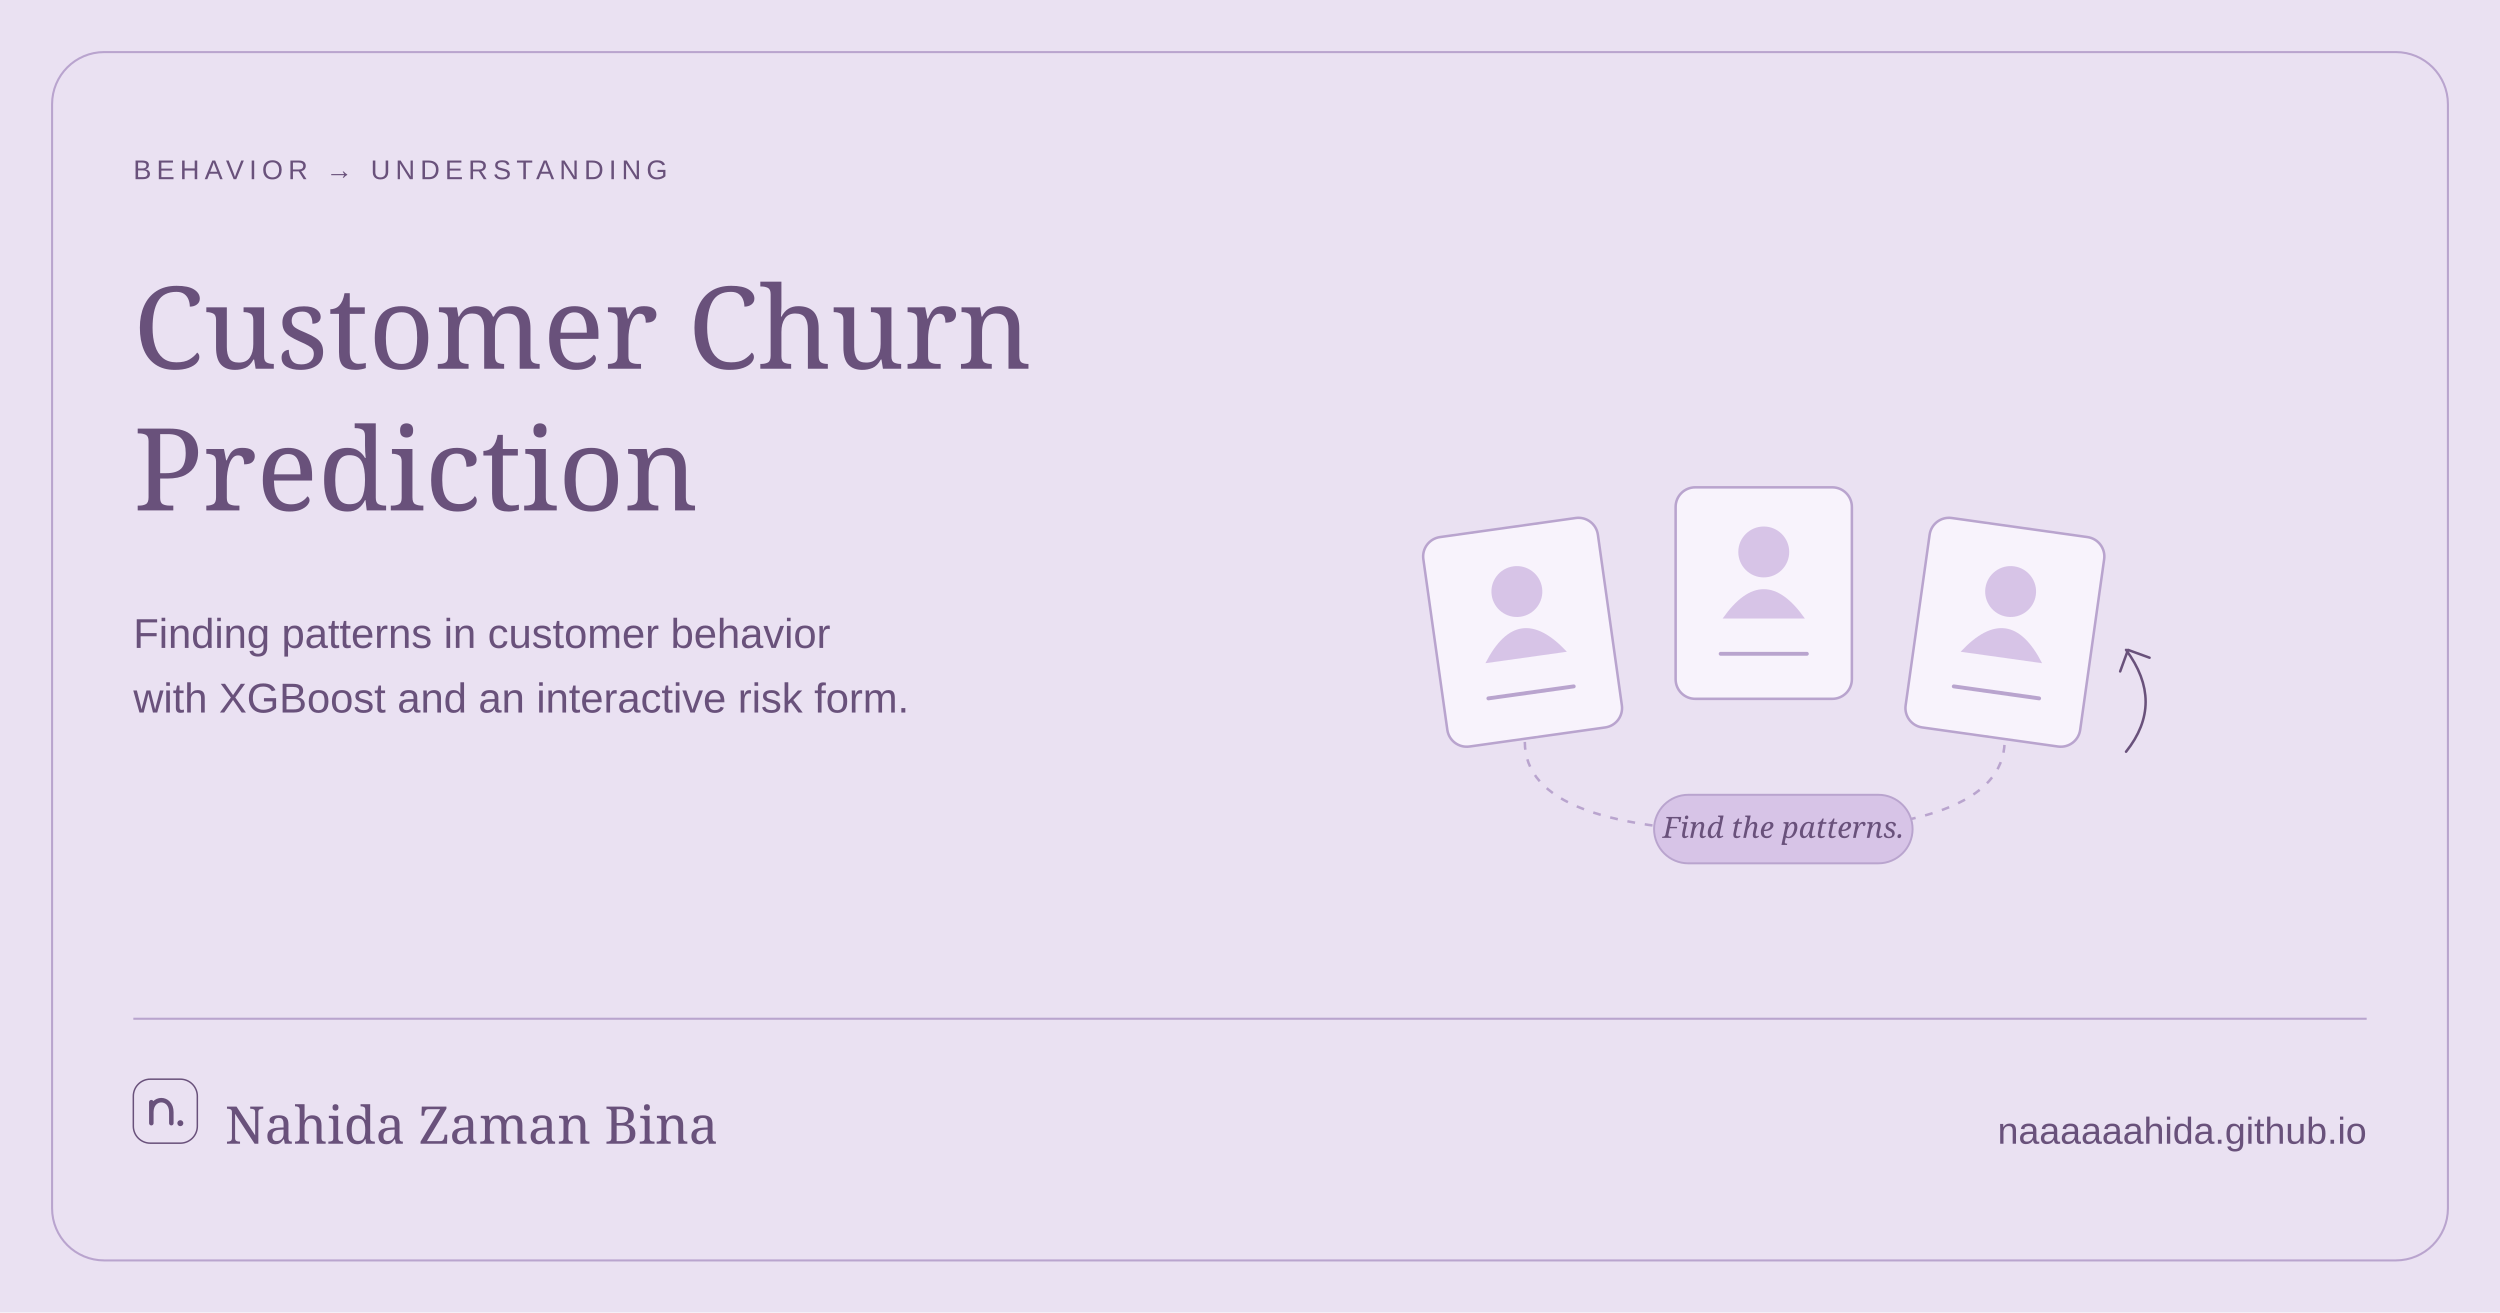
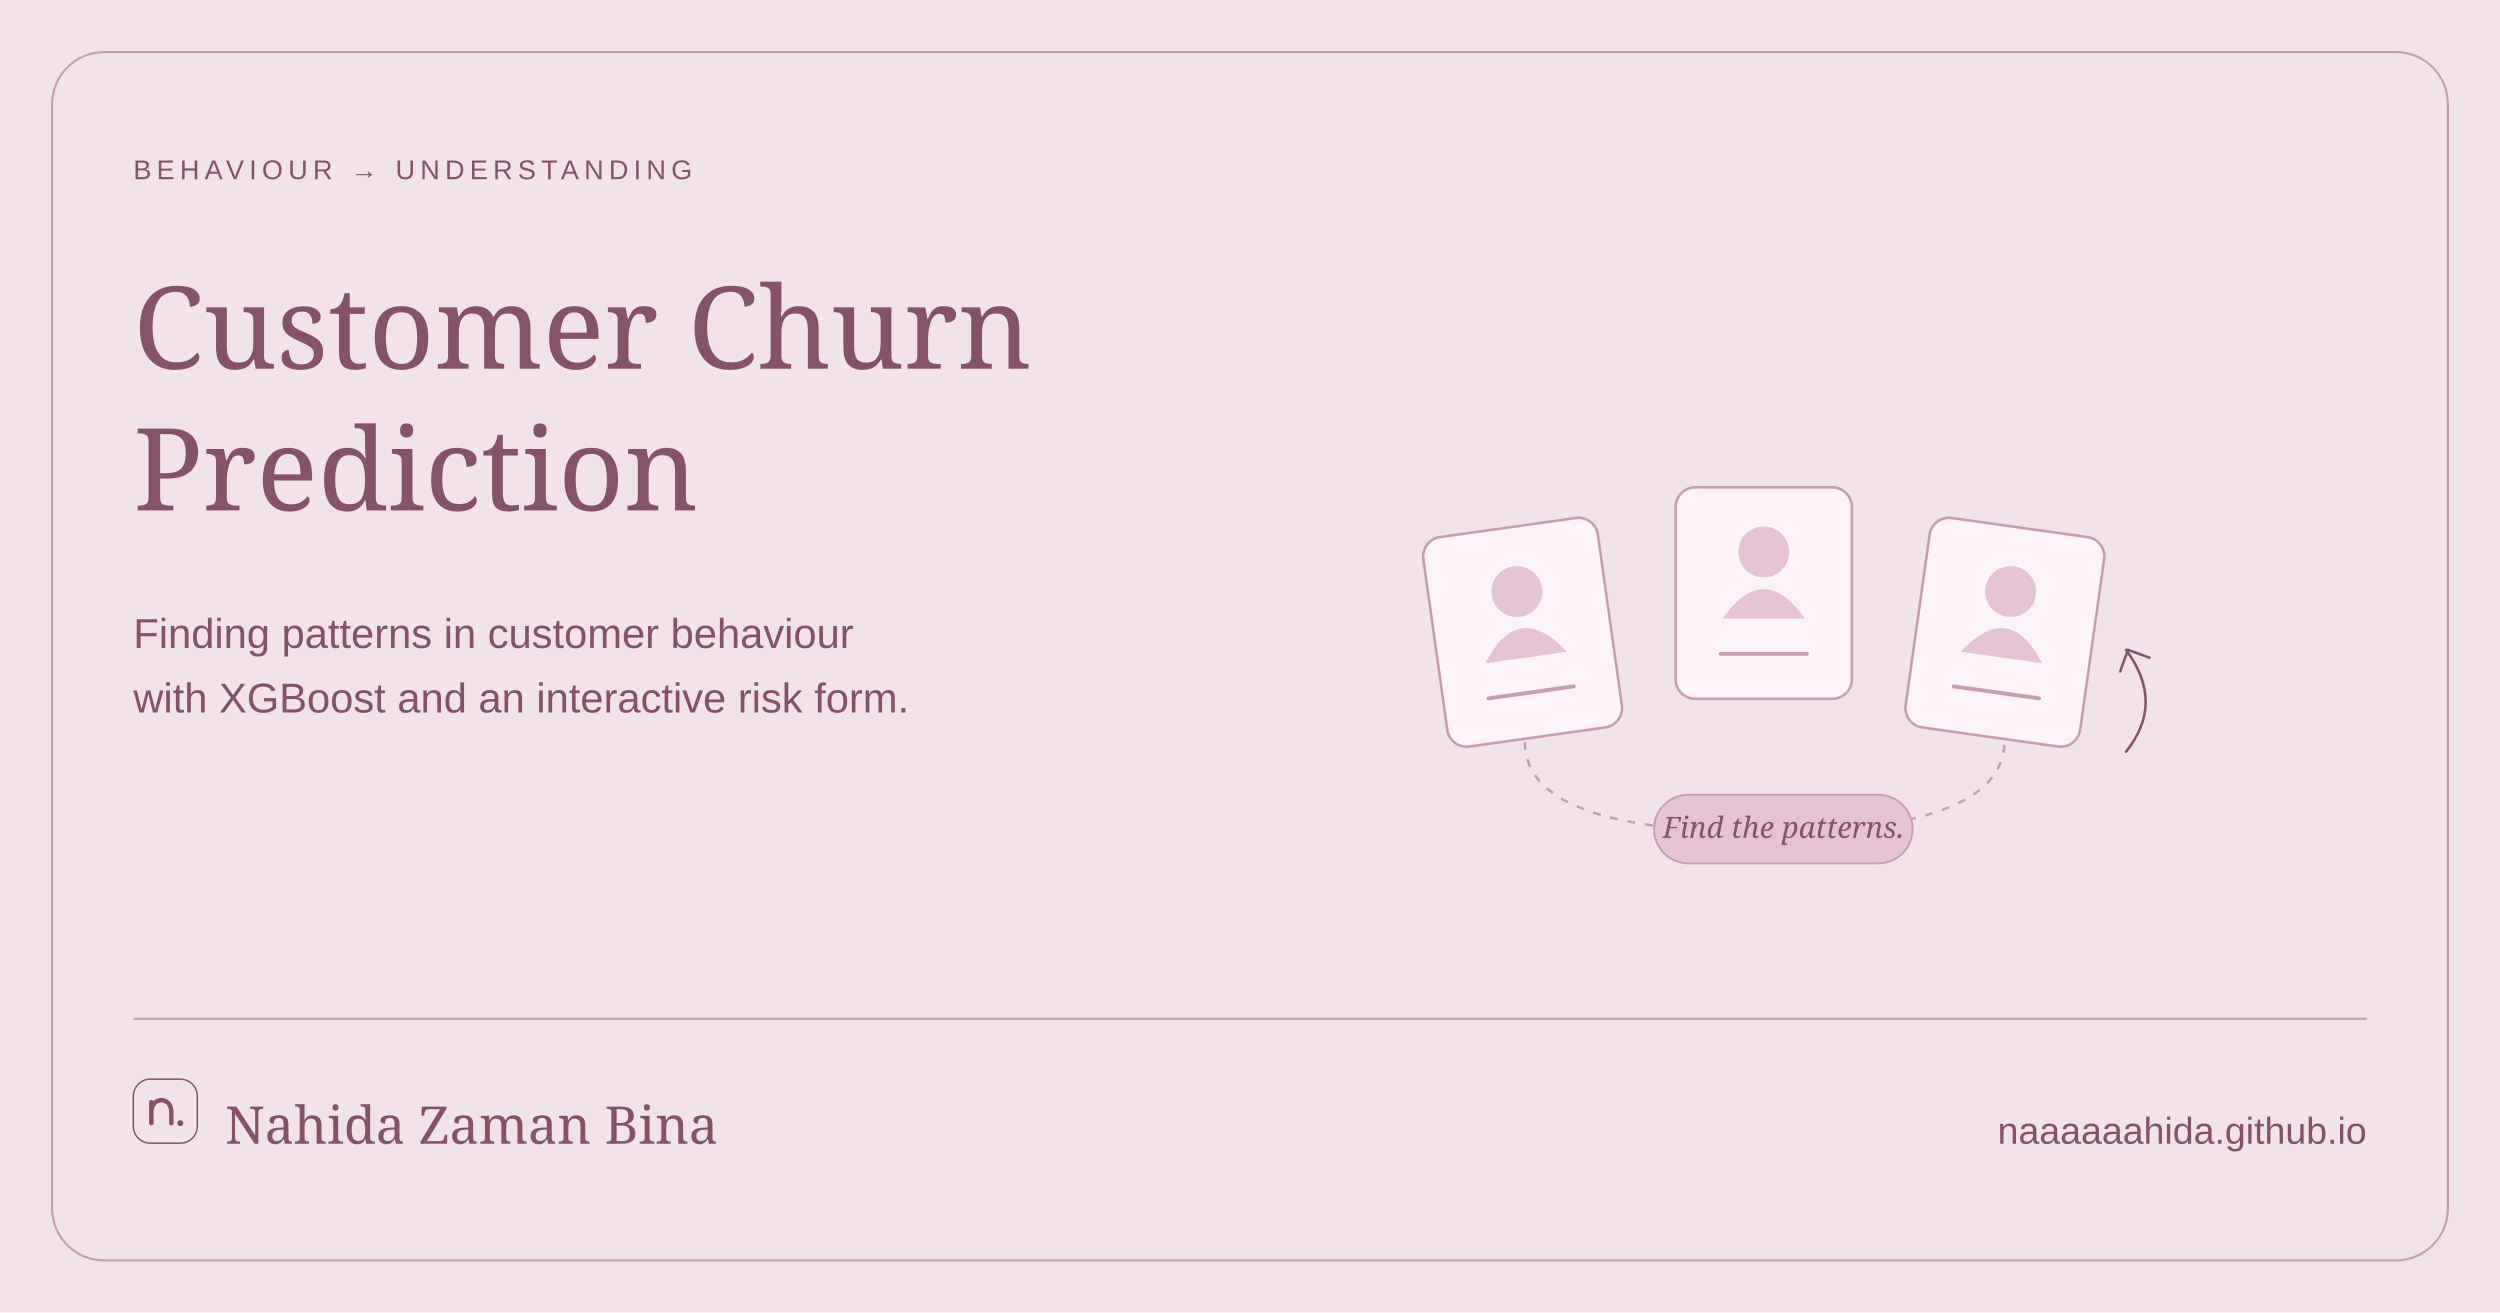
<svg xmlns="http://www.w3.org/2000/svg" width="1200" height="630" viewBox="0 0 1200 630">
-   <rect width="1200" height="630" fill="#eae1f2" />
-   <rect x="25" y="25" width="1150" height="580" rx="25" stroke="#b9a4ce" fill="none" />
-   <text x="64" y="86" fill="#69517b" font-family="Arial,sans-serif" font-size="13" letter-spacing="2.5">BEHAVIOR → UNDERSTANDING</text>
-   <text x="64" y="177" fill="#69517b" font-family="Georgia,serif" font-size="55">Customer Churn</text>
-   <text x="64" y="245" fill="#69517b" font-family="Georgia,serif" font-size="55">Prediction</text>
-   <text x="64" y="311" fill="#69517b" font-family="Arial,sans-serif" font-size="20">Finding patterns in customer behavior</text>
-   <text x="64" y="342" fill="#69517b" font-family="Arial,sans-serif" font-size="20">with XGBoost and an interactive risk form.</text>
+   <rect width="1200" height="630" fill="#f2e2e9" />
+   <rect x="25" y="25" width="1150" height="580" rx="25" stroke="#c69caf" fill="none" />
+   <text x="64" y="86" fill="#855267" font-family="Arial,sans-serif" font-size="13" letter-spacing="2.5">BEHAVIOUR → UNDERSTANDING</text>
+   <text x="64" y="177" fill="#855267" font-family="Georgia,serif" font-size="55">Customer Churn</text>
+   <text x="64" y="245" fill="#855267" font-family="Georgia,serif" font-size="55">Prediction</text>
+   <text x="64" y="311" fill="#855267" font-family="Arial,sans-serif" font-size="20">Finding patterns in customer behaviour</text>
+   <text x="64" y="342" fill="#855267" font-family="Arial,sans-serif" font-size="20">with XGBoost and an interactive risk form.</text>
  <g transform="translate(574 170) scale(.94)">
-     <path d="M168 198q0 46 122 46t123-46" fill="none" stroke="#b9a4ce" stroke-width="1.3" stroke-dasharray="4 5" />
+     <path d="M168 198q0 46 122 46t123-46" fill="none" stroke="#c69caf" stroke-width="1.3" stroke-dasharray="4 5" />
    <g transform="rotate(-8 167 143)">
-       <rect x="122" y="88" width="90" height="108" rx="10" fill="#f8f3fc" stroke="#b9a4ce" stroke-width="1.3" />
-       <circle cx="167" cy="121" r="13" fill="#d7c4e7" />
-       <path d="M146 155q21-30 42 0" fill="#d7c4e7" />
-       <path d="M145 173h44" stroke="#b9a4ce" stroke-width="2" stroke-linecap="round" />
+       <rect x="122" y="88" width="90" height="108" rx="10" fill="#fcf4f8" stroke="#c69caf" stroke-width="1.3" />
+       <circle cx="167" cy="121" r="13" fill="#e5c3d2" />
+       <path d="M146 155q21-30 42 0" fill="#e5c3d2" />
+       <path d="M145 173h44" stroke="#c69caf" stroke-width="2" stroke-linecap="round" />
    </g>
    <g transform="rotate(0 290 123)">
-       <rect x="245" y="68" width="90" height="108" rx="10" fill="#f8f3fc" stroke="#b9a4ce" stroke-width="1.3" />
-       <circle cx="290" cy="101" r="13" fill="#d7c4e7" />
-       <path d="M269 135q21-30 42 0" fill="#d7c4e7" />
-       <path d="M268 153h44" stroke="#b9a4ce" stroke-width="2" stroke-linecap="round" />
+       <rect x="245" y="68" width="90" height="108" rx="10" fill="#fcf4f8" stroke="#c69caf" stroke-width="1.3" />
+       <circle cx="290" cy="101" r="13" fill="#e5c3d2" />
+       <path d="M269 135q21-30 42 0" fill="#e5c3d2" />
+       <path d="M268 153h44" stroke="#c69caf" stroke-width="2" stroke-linecap="round" />
    </g>
    <g transform="rotate(8 413 143)">
-       <rect x="368" y="88" width="90" height="108" rx="10" fill="#f8f3fc" stroke="#b9a4ce" stroke-width="1.3" />
-       <circle cx="413" cy="121" r="13" fill="#d7c4e7" />
-       <path d="M392 155q21-30 42 0" fill="#d7c4e7" />
-       <path d="M391 173h44" stroke="#b9a4ce" stroke-width="2" stroke-linecap="round" />
+       <rect x="368" y="88" width="90" height="108" rx="10" fill="#fcf4f8" stroke="#c69caf" stroke-width="1.3" />
+       <circle cx="413" cy="121" r="13" fill="#e5c3d2" />
+       <path d="M392 155q21-30 42 0" fill="#e5c3d2" />
+       <path d="M391 173h44" stroke="#c69caf" stroke-width="2" stroke-linecap="round" />
    </g>
-     <rect x="234" y="225" width="132" height="35" rx="17.5" fill="#d7c4e7" stroke="#b9a4ce" />
-     <text x="300" y="247" text-anchor="middle" font-family="Georgia,serif" font-size="15" font-style="italic" fill="#69517b">Find the patterns.</text>
-     <path d="M475 151q20 27 0 52m1-52 11 4m-11-4-4 11" fill="none" stroke="#69517b" stroke-width="1.3" stroke-linecap="round" />
+     <rect x="234" y="225" width="132" height="35" rx="17.5" fill="#e5c3d2" stroke="#c69caf" />
+     <text x="300" y="247" text-anchor="middle" font-family="Georgia,serif" font-size="15" font-style="italic" fill="#855267">Find the patterns.</text>
+     <path d="M475 151q20 27 0 52m1-52 11 4m-11-4-4 11" fill="none" stroke="#855267" stroke-width="1.3" stroke-linecap="round" />
  </g>
-   <path d="M64 489h1072" stroke="#b9a4ce" />
-   <text x="108" y="549" fill="#69517b" font-family="Georgia,serif" font-size="25">Nahida Zaman Bina</text>
-   <text x="1136" y="549" text-anchor="end" fill="#69517b" font-family="Arial,sans-serif" font-size="18">naaaaaahida.github.io</text>
+   <path d="M64 489h1072" stroke="#c69caf" />
+   <text x="108" y="549" fill="#855267" font-family="Georgia,serif" font-size="25">Nahida Zaman Bina</text>
+   <text x="1136" y="549" text-anchor="end" fill="#855267" font-family="Arial,sans-serif" font-size="18">naaaaaahida.github.io</text>
  <g transform="translate(64 518) scale(.48)">
-     <rect width="64" height="64" rx="17" fill="none" stroke="#69517b" stroke-width="1.5" />
-     <path d="M18 44V23m0 10c0-8 5-12 10-12s10 4 10 12v11" fill="none" stroke="#69517b" stroke-width="4.5" stroke-linecap="round" />
-     <circle cx="47" cy="44" r="3" fill="#69517b" />
+     <rect width="64" height="64" rx="17" fill="none" stroke="#855267" stroke-width="1.5" />
+     <path d="M18 44V23m0 10c0-8 5-12 10-12s10 4 10 12v11" fill="none" stroke="#855267" stroke-width="4.5" stroke-linecap="round" />
+     <circle cx="47" cy="44" r="3" fill="#855267" />
  </g>
</svg>
